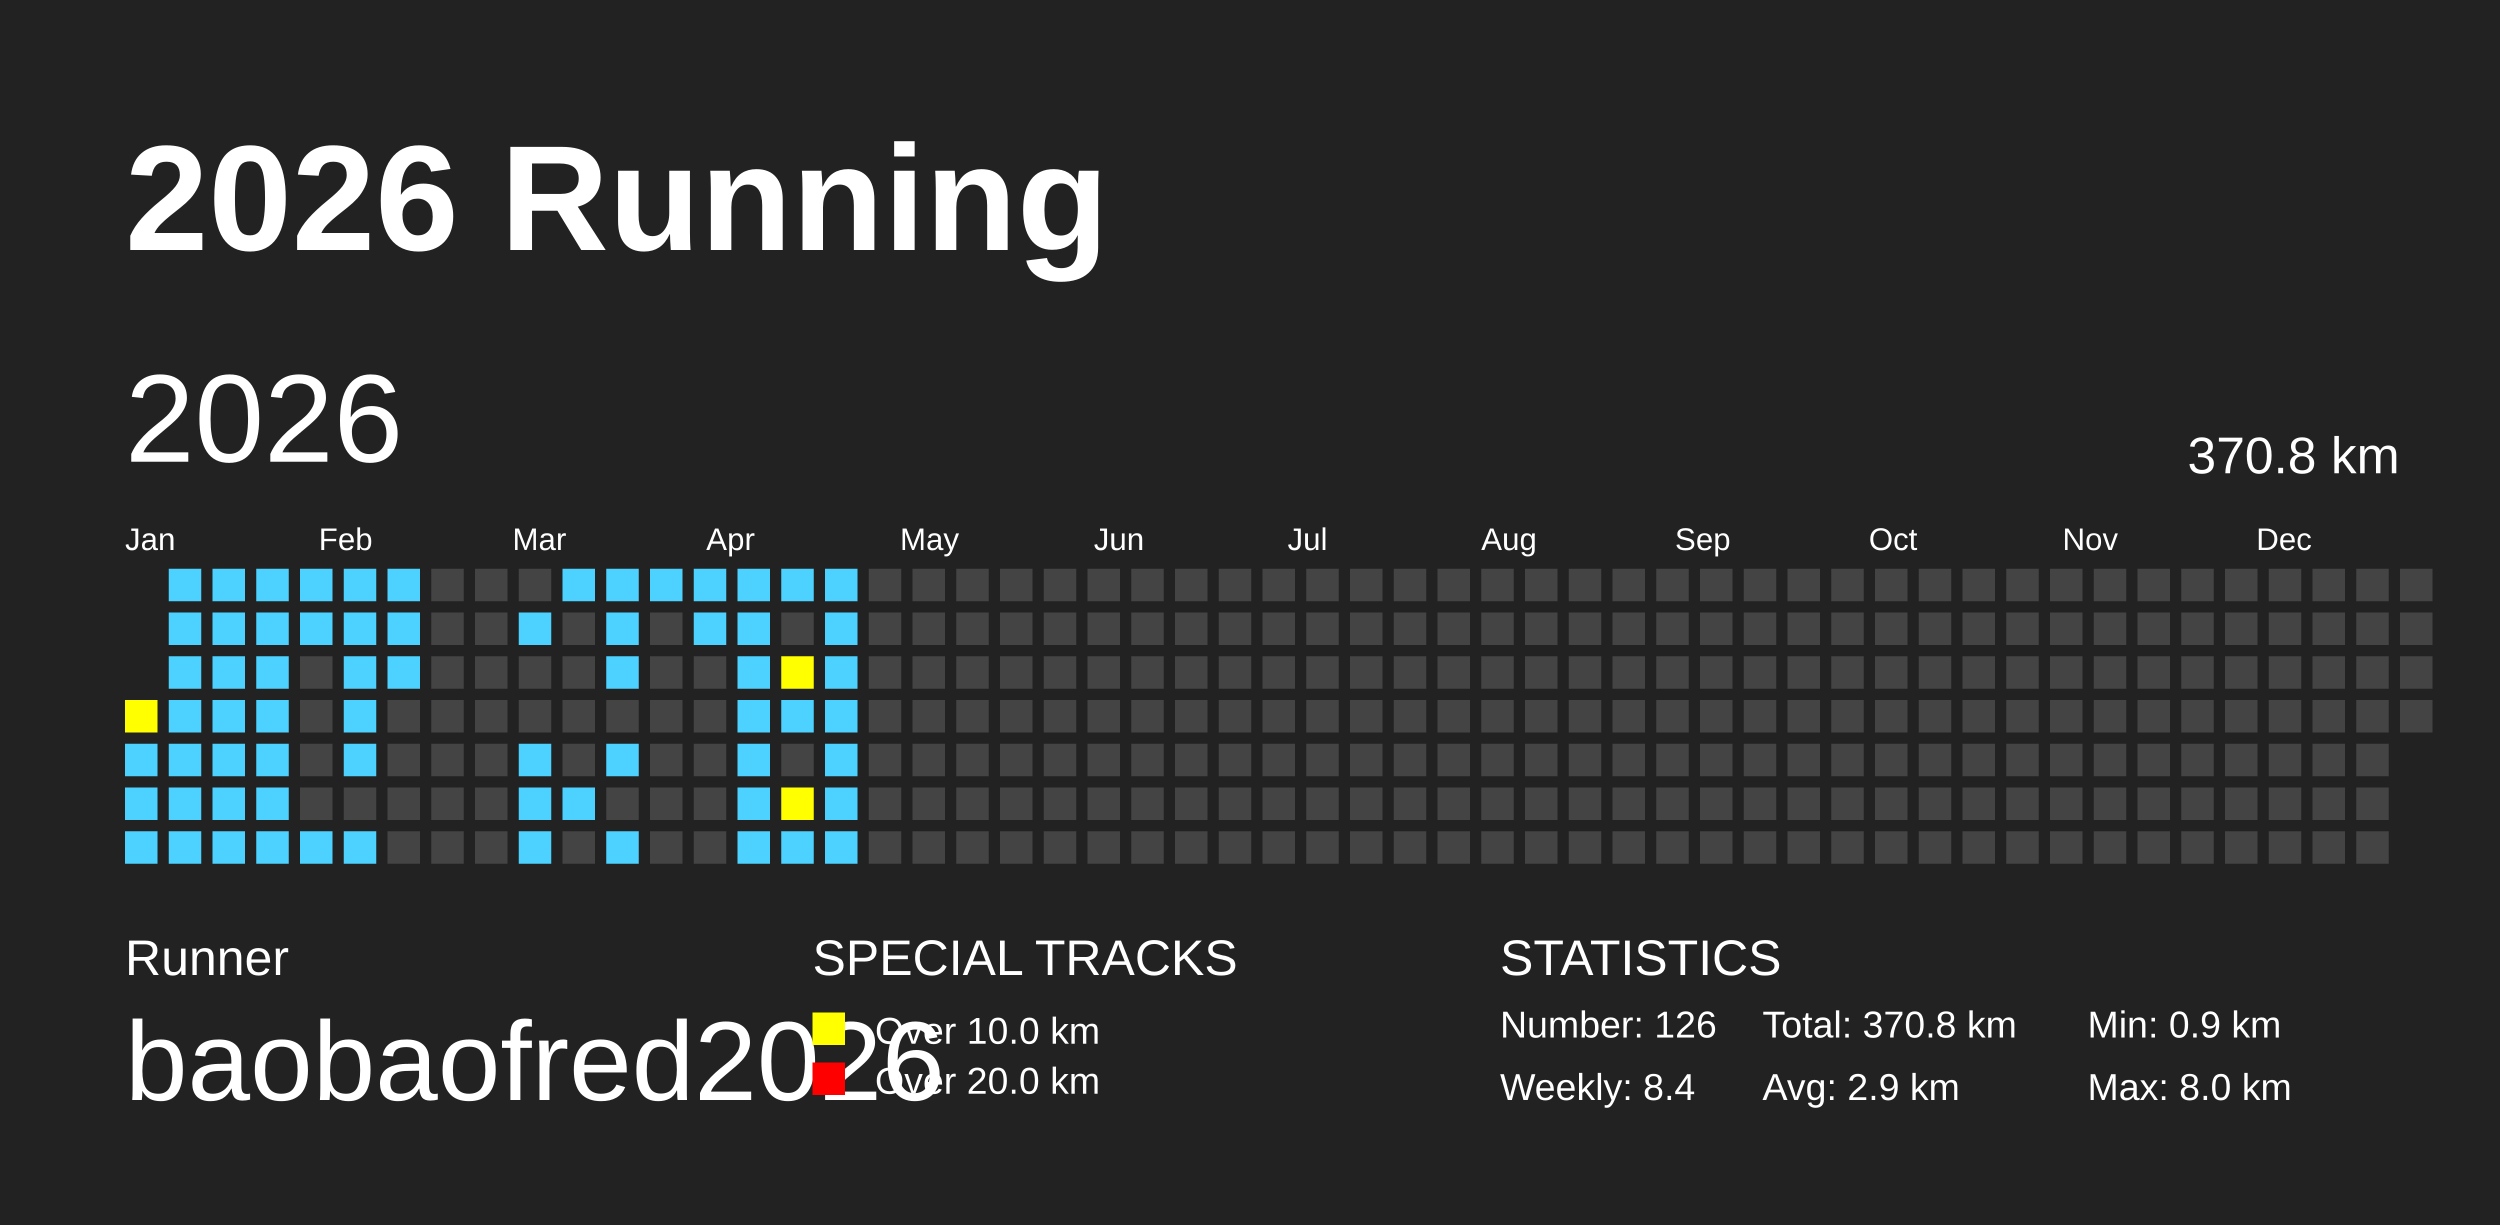
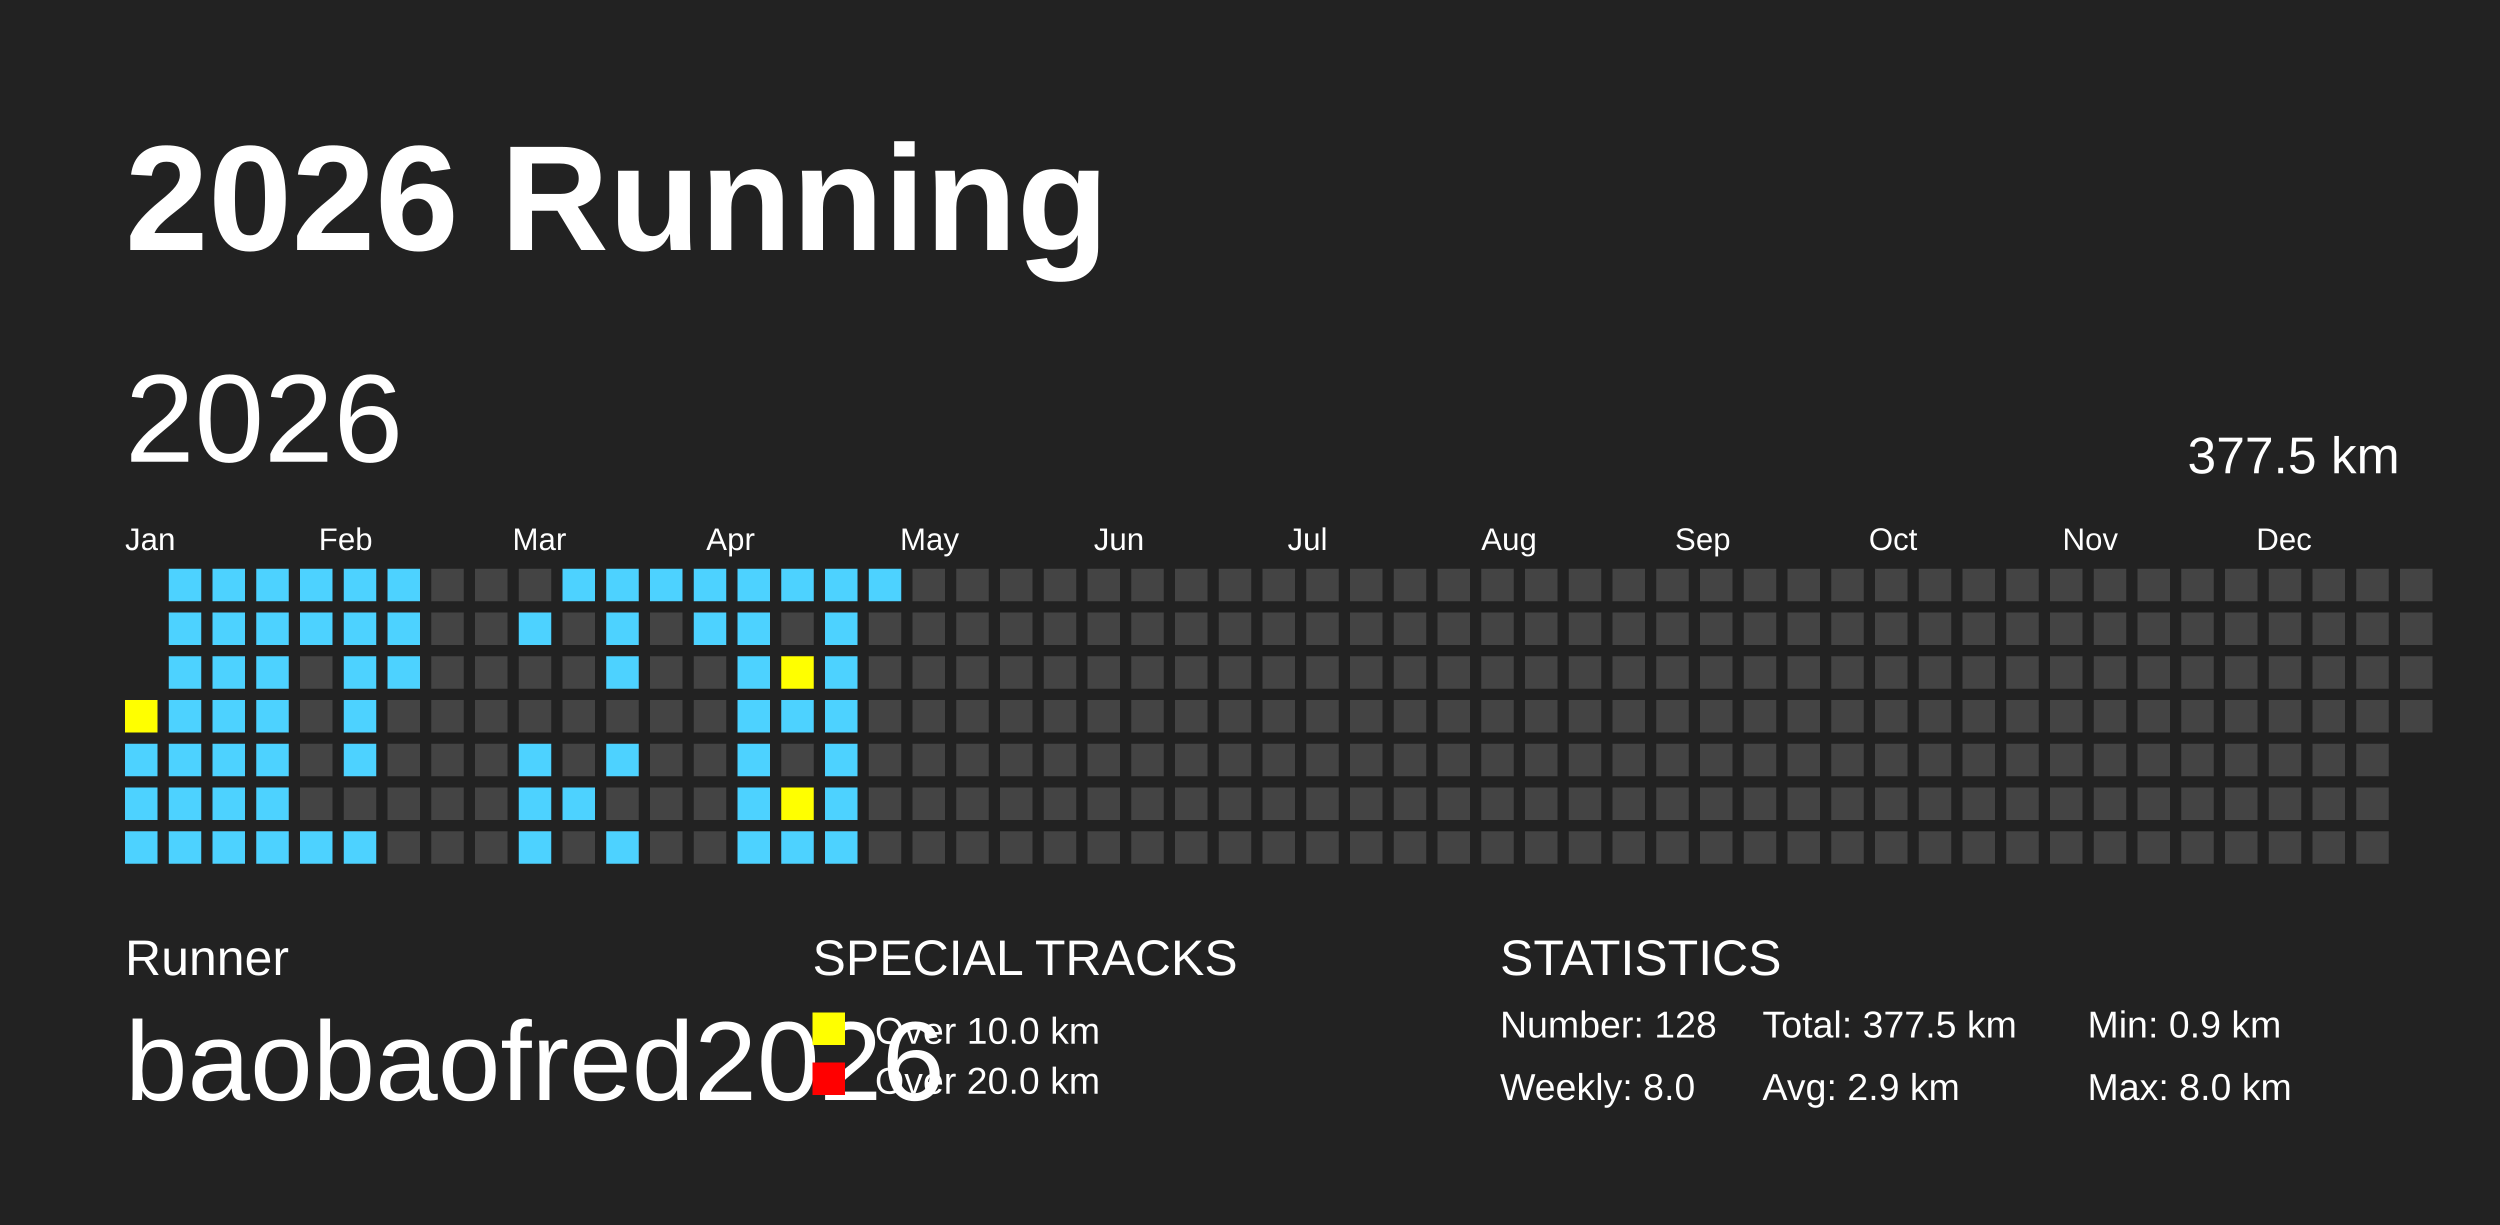
<svg xmlns="http://www.w3.org/2000/svg" baseProfile="full" height="98mm" version="1.1" viewBox="0,0,200,98" width="200mm">
  <defs />
  <rect fill="#222222" height="98" width="200" x="0" y="0" />
  <text fill="#FFFFFF" style="font-size:12px; font-family:Arial; font-weight:bold;" x="10" y="20">2026 Running</text>
  <text fill="#FFFFFF" style="font-size:4px; font-family:Arial" x="10" y="78">Runner</text>
  <text fill="#FFFFFF" style="font-size:9px; font-family:Arial" x="10" y="88">baobaofred2026</text>
  <text fill="#FFFFFF" style="font-size:4px; font-family:Arial" x="65" y="78">SPECIAL TRACKS</text>
  <rect fill="yellow" height="2.6" width="2.6" x="65" y="81" />
  <text fill="#FFFFFF" style="font-size:3px; font-family:Arial" x="70" y="83.5">Over 10.0 km</text>
  <rect fill="red" height="2.6" width="2.6" x="65" y="85" />
  <text fill="#FFFFFF" style="font-size:3px; font-family:Arial" x="70" y="87.5">Over 20.0 km</text>
  <text fill="#FFFFFF" style="font-size:4px; font-family:Arial" x="120" y="78">STATISTICS</text>
-   <text fill="#FFFFFF" style="font-size:3px; font-family:Arial" x="120" y="83">Number: 126</text>
-   <text fill="#FFFFFF" style="font-size:3px; font-family:Arial" x="120" y="88">Weekly: 8.4</text>
-   <text fill="#FFFFFF" style="font-size:3px; font-family:Arial" x="141" y="83">Total: 370.8 km</text>
+   <text fill="#FFFFFF" style="font-size:3px; font-family:Arial" x="120" y="83">Number: 128</text>
+   <text fill="#FFFFFF" style="font-size:3px; font-family:Arial" x="120" y="88">Weekly: 8.0</text>
+   <text fill="#FFFFFF" style="font-size:3px; font-family:Arial" x="141" y="83">Total: 377.5 km</text>
  <text fill="#FFFFFF" style="font-size:3px; font-family:Arial" x="141" y="88">Avg: 2.9 km</text>
  <text fill="#FFFFFF" style="font-size:3px; font-family:Arial" x="167" y="83">Min: 0.9 km</text>
  <text fill="#FFFFFF" style="font-size:3px; font-family:Arial" x="167" y="88">Max: 8.0 km</text>
  <text dominant-baseline="hanging" fill="#FFFFFF" style="font-size:10.0px; font-family:Arial;" x="10" y="30">2026</text>
-   <text dominant-baseline="hanging" fill="#FFFFFF" style="font-size:4.125px; font-family:Arial;" x="175" y="35">370.8 km</text>
+   <text dominant-baseline="hanging" fill="#FFFFFF" style="font-size:4.125px; font-family:Arial;" x="175" y="35">377.5 km</text>
  <text fill="#FFFFFF" style="font-size:2.5px; font-family:Arial" x="10.0" y="44">Jan</text>
  <text fill="#FFFFFF" style="font-size:2.5px; font-family:Arial" x="25.5" y="44">Feb</text>
  <text fill="#FFFFFF" style="font-size:2.5px; font-family:Arial" x="41.0" y="44">Mar</text>
  <text fill="#FFFFFF" style="font-size:2.5px; font-family:Arial" x="56.5" y="44">Apr</text>
  <text fill="#FFFFFF" style="font-size:2.5px; font-family:Arial" x="72.0" y="44">May</text>
  <text fill="#FFFFFF" style="font-size:2.5px; font-family:Arial" x="87.5" y="44">Jun</text>
  <text fill="#FFFFFF" style="font-size:2.5px; font-family:Arial" x="103.0" y="44">Jul</text>
  <text fill="#FFFFFF" style="font-size:2.5px; font-family:Arial" x="118.5" y="44">Aug</text>
  <text fill="#FFFFFF" style="font-size:2.5px; font-family:Arial" x="134.0" y="44">Sep</text>
  <text fill="#FFFFFF" style="font-size:2.5px; font-family:Arial" x="149.5" y="44">Oct</text>
  <text fill="#FFFFFF" style="font-size:2.5px; font-family:Arial" x="165.0" y="44">Nov</text>
  <text fill="#FFFFFF" style="font-size:2.5px; font-family:Arial" x="180.5" y="44">Dec</text>
  <rect fill="yellow" height="2.6" width="2.6" x="10.0" y="56.0" />
  <rect fill="#4DD2FF" height="2.6" width="2.6" x="10.0" y="59.5" />
  <rect fill="#4DD2FF" height="2.6" width="2.6" x="10.0" y="63.0" />
  <rect fill="#4DD2FF" height="2.6" width="2.6" x="10.0" y="66.5" />
  <rect fill="#4DD2FF" height="2.6" width="2.6" x="13.5" y="45.5" />
  <rect fill="#4DD2FF" height="2.6" width="2.6" x="13.5" y="49.0" />
  <rect fill="#4DD2FF" height="2.6" width="2.6" x="13.5" y="52.5" />
  <rect fill="#4DD2FF" height="2.6" width="2.6" x="13.5" y="56.0" />
  <rect fill="#4DD2FF" height="2.6" width="2.6" x="13.5" y="59.5" />
  <rect fill="#4DD2FF" height="2.6" width="2.6" x="13.5" y="63.0" />
  <rect fill="#4DD2FF" height="2.6" width="2.6" x="13.5" y="66.5" />
  <rect fill="#4DD2FF" height="2.6" width="2.6" x="17.0" y="45.5" />
  <rect fill="#4DD2FF" height="2.6" width="2.6" x="17.0" y="49.0" />
  <rect fill="#4DD2FF" height="2.6" width="2.6" x="17.0" y="52.5" />
  <rect fill="#4DD2FF" height="2.6" width="2.6" x="17.0" y="56.0" />
  <rect fill="#4DD2FF" height="2.6" width="2.6" x="17.0" y="59.5" />
  <rect fill="#4DD2FF" height="2.6" width="2.6" x="17.0" y="63.0" />
  <rect fill="#4DD2FF" height="2.6" width="2.6" x="17.0" y="66.5" />
  <rect fill="#4DD2FF" height="2.6" width="2.6" x="20.5" y="45.5" />
  <rect fill="#4DD2FF" height="2.6" width="2.6" x="20.5" y="49.0" />
  <rect fill="#4DD2FF" height="2.6" width="2.6" x="20.5" y="52.5" />
  <rect fill="#4DD2FF" height="2.6" width="2.6" x="20.5" y="56.0" />
  <rect fill="#4DD2FF" height="2.6" width="2.6" x="20.5" y="59.5" />
  <rect fill="#4DD2FF" height="2.6" width="2.6" x="20.5" y="63.0" />
  <rect fill="#4DD2FF" height="2.6" width="2.6" x="20.5" y="66.5" />
  <rect fill="#4DD2FF" height="2.6" width="2.6" x="24.0" y="45.5" />
  <rect fill="#4DD2FF" height="2.6" width="2.6" x="24.0" y="49.0" />
  <rect fill="#444444" height="2.6" width="2.6" x="24.0" y="52.5" />
  <rect fill="#444444" height="2.6" width="2.6" x="24.0" y="56.0" />
  <rect fill="#444444" height="2.6" width="2.6" x="24.0" y="59.5" />
  <rect fill="#444444" height="2.6" width="2.6" x="24.0" y="63.0" />
  <rect fill="#4DD2FF" height="2.6" width="2.6" x="24.0" y="66.5" />
  <rect fill="#4DD2FF" height="2.6" width="2.6" x="27.5" y="45.5" />
  <rect fill="#4DD2FF" height="2.6" width="2.6" x="27.5" y="49.0" />
  <rect fill="#4DD2FF" height="2.6" width="2.6" x="27.5" y="52.5" />
  <rect fill="#4DD2FF" height="2.6" width="2.6" x="27.5" y="56.0" />
  <rect fill="#4DD2FF" height="2.6" width="2.6" x="27.5" y="59.5" />
  <rect fill="#444444" height="2.6" width="2.6" x="27.5" y="63.0" />
  <rect fill="#4DD2FF" height="2.6" width="2.6" x="27.5" y="66.5" />
  <rect fill="#4DD2FF" height="2.6" width="2.6" x="31.0" y="45.5" />
  <rect fill="#4DD2FF" height="2.6" width="2.6" x="31.0" y="49.0" />
  <rect fill="#4DD2FF" height="2.6" width="2.6" x="31.0" y="52.5" />
  <rect fill="#444444" height="2.6" width="2.6" x="31.0" y="56.0" />
  <rect fill="#444444" height="2.6" width="2.6" x="31.0" y="59.5" />
  <rect fill="#444444" height="2.6" width="2.6" x="31.0" y="63.0" />
  <rect fill="#444444" height="2.6" width="2.6" x="31.0" y="66.5" />
  <rect fill="#444444" height="2.6" width="2.6" x="34.5" y="45.5" />
  <rect fill="#444444" height="2.6" width="2.6" x="34.5" y="49.0" />
  <rect fill="#444444" height="2.6" width="2.6" x="34.5" y="52.5" />
  <rect fill="#444444" height="2.6" width="2.6" x="34.5" y="56.0" />
  <rect fill="#444444" height="2.6" width="2.6" x="34.5" y="59.5" />
  <rect fill="#444444" height="2.6" width="2.6" x="34.5" y="63.0" />
  <rect fill="#444444" height="2.6" width="2.6" x="34.5" y="66.5" />
  <rect fill="#444444" height="2.6" width="2.6" x="38.0" y="45.5" />
  <rect fill="#444444" height="2.6" width="2.6" x="38.0" y="49.0" />
  <rect fill="#444444" height="2.6" width="2.6" x="38.0" y="52.5" />
  <rect fill="#444444" height="2.6" width="2.6" x="38.0" y="56.0" />
  <rect fill="#444444" height="2.6" width="2.6" x="38.0" y="59.5" />
  <rect fill="#444444" height="2.6" width="2.6" x="38.0" y="63.0" />
  <rect fill="#444444" height="2.6" width="2.6" x="38.0" y="66.5" />
  <rect fill="#444444" height="2.6" width="2.6" x="41.5" y="45.5" />
  <rect fill="#4DD2FF" height="2.6" width="2.6" x="41.5" y="49.0" />
  <rect fill="#444444" height="2.6" width="2.6" x="41.5" y="52.5" />
  <rect fill="#444444" height="2.6" width="2.6" x="41.5" y="56.0" />
  <rect fill="#4DD2FF" height="2.6" width="2.6" x="41.5" y="59.5" />
  <rect fill="#4DD2FF" height="2.6" width="2.6" x="41.5" y="63.0" />
  <rect fill="#4DD2FF" height="2.6" width="2.6" x="41.5" y="66.5" />
  <rect fill="#4DD2FF" height="2.6" width="2.6" x="45.0" y="45.5" />
  <rect fill="#444444" height="2.6" width="2.6" x="45.0" y="49.0" />
  <rect fill="#444444" height="2.6" width="2.6" x="45.0" y="52.5" />
  <rect fill="#444444" height="2.6" width="2.6" x="45.0" y="56.0" />
  <rect fill="#444444" height="2.6" width="2.6" x="45.0" y="59.5" />
  <rect fill="#4DD2FF" height="2.6" width="2.6" x="45.0" y="63.0" />
  <rect fill="#444444" height="2.6" width="2.6" x="45.0" y="66.5" />
  <rect fill="#4DD2FF" height="2.6" width="2.6" x="48.5" y="45.5" />
  <rect fill="#4DD2FF" height="2.6" width="2.6" x="48.5" y="49.0" />
  <rect fill="#4DD2FF" height="2.6" width="2.6" x="48.5" y="52.5" />
  <rect fill="#444444" height="2.6" width="2.6" x="48.5" y="56.0" />
  <rect fill="#4DD2FF" height="2.6" width="2.6" x="48.5" y="59.5" />
  <rect fill="#444444" height="2.6" width="2.6" x="48.5" y="63.0" />
  <rect fill="#4DD2FF" height="2.6" width="2.6" x="48.5" y="66.5" />
  <rect fill="#4DD2FF" height="2.6" width="2.6" x="52.0" y="45.5" />
  <rect fill="#444444" height="2.6" width="2.6" x="52.0" y="49.0" />
  <rect fill="#444444" height="2.6" width="2.6" x="52.0" y="52.5" />
  <rect fill="#444444" height="2.6" width="2.6" x="52.0" y="56.0" />
  <rect fill="#444444" height="2.6" width="2.6" x="52.0" y="59.5" />
  <rect fill="#444444" height="2.6" width="2.6" x="52.0" y="63.0" />
  <rect fill="#444444" height="2.6" width="2.6" x="52.0" y="66.5" />
  <rect fill="#4DD2FF" height="2.6" width="2.6" x="55.5" y="45.5" />
  <rect fill="#4DD2FF" height="2.6" width="2.6" x="55.5" y="49.0" />
  <rect fill="#444444" height="2.6" width="2.6" x="55.5" y="52.5" />
  <rect fill="#444444" height="2.6" width="2.6" x="55.5" y="56.0" />
  <rect fill="#444444" height="2.6" width="2.6" x="55.5" y="59.5" />
  <rect fill="#444444" height="2.6" width="2.6" x="55.5" y="63.0" />
  <rect fill="#444444" height="2.6" width="2.6" x="55.5" y="66.5" />
  <rect fill="#4DD2FF" height="2.6" width="2.6" x="59.0" y="45.5" />
  <rect fill="#4DD2FF" height="2.6" width="2.6" x="59.0" y="49.0" />
  <rect fill="#4DD2FF" height="2.6" width="2.6" x="59.0" y="52.5" />
  <rect fill="#4DD2FF" height="2.6" width="2.6" x="59.0" y="56.0" />
  <rect fill="#4DD2FF" height="2.6" width="2.6" x="59.0" y="59.5" />
  <rect fill="#4DD2FF" height="2.6" width="2.6" x="59.0" y="63.0" />
  <rect fill="#4DD2FF" height="2.6" width="2.6" x="59.0" y="66.5" />
  <rect fill="#4DD2FF" height="2.6" width="2.6" x="62.5" y="45.5" />
  <rect fill="#444444" height="2.6" width="2.6" x="62.5" y="49.0" />
  <rect fill="yellow" height="2.6" width="2.6" x="62.5" y="52.5" />
  <rect fill="#4DD2FF" height="2.6" width="2.6" x="62.5" y="56.0" />
  <rect fill="#444444" height="2.6" width="2.6" x="62.5" y="59.5" />
  <rect fill="yellow" height="2.6" width="2.6" x="62.5" y="63.0" />
  <rect fill="#4DD2FF" height="2.6" width="2.6" x="62.5" y="66.5" />
  <rect fill="#4DD2FF" height="2.6" width="2.6" x="66.0" y="45.5" />
  <rect fill="#4DD2FF" height="2.6" width="2.6" x="66.0" y="49.0" />
  <rect fill="#4DD2FF" height="2.6" width="2.6" x="66.0" y="52.5" />
  <rect fill="#4DD2FF" height="2.6" width="2.6" x="66.0" y="56.0" />
  <rect fill="#4DD2FF" height="2.6" width="2.6" x="66.0" y="59.5" />
  <rect fill="#4DD2FF" height="2.6" width="2.6" x="66.0" y="63.0" />
  <rect fill="#4DD2FF" height="2.6" width="2.6" x="66.0" y="66.5" />
-   <rect fill="#444444" height="2.6" width="2.6" x="69.5" y="45.5" />
+   <rect fill="#4DD2FF" height="2.6" width="2.6" x="69.5" y="45.5" />
  <rect fill="#444444" height="2.6" width="2.6" x="69.5" y="49.0" />
  <rect fill="#444444" height="2.6" width="2.6" x="69.5" y="52.5" />
  <rect fill="#444444" height="2.6" width="2.6" x="69.5" y="56.0" />
  <rect fill="#444444" height="2.6" width="2.6" x="69.5" y="59.5" />
  <rect fill="#444444" height="2.6" width="2.6" x="69.5" y="63.0" />
  <rect fill="#444444" height="2.6" width="2.6" x="69.5" y="66.5" />
  <rect fill="#444444" height="2.6" width="2.6" x="73.0" y="45.5" />
  <rect fill="#444444" height="2.6" width="2.6" x="73.0" y="49.0" />
  <rect fill="#444444" height="2.6" width="2.6" x="73.0" y="52.5" />
  <rect fill="#444444" height="2.6" width="2.6" x="73.0" y="56.0" />
  <rect fill="#444444" height="2.6" width="2.6" x="73.0" y="59.5" />
  <rect fill="#444444" height="2.6" width="2.6" x="73.0" y="63.0" />
  <rect fill="#444444" height="2.6" width="2.6" x="73.0" y="66.5" />
  <rect fill="#444444" height="2.6" width="2.6" x="76.5" y="45.5" />
  <rect fill="#444444" height="2.6" width="2.6" x="76.5" y="49.0" />
  <rect fill="#444444" height="2.6" width="2.6" x="76.5" y="52.5" />
  <rect fill="#444444" height="2.6" width="2.6" x="76.5" y="56.0" />
  <rect fill="#444444" height="2.6" width="2.6" x="76.5" y="59.5" />
  <rect fill="#444444" height="2.6" width="2.6" x="76.5" y="63.0" />
  <rect fill="#444444" height="2.6" width="2.6" x="76.5" y="66.5" />
  <rect fill="#444444" height="2.6" width="2.6" x="80.0" y="45.5" />
  <rect fill="#444444" height="2.6" width="2.6" x="80.0" y="49.0" />
  <rect fill="#444444" height="2.6" width="2.6" x="80.0" y="52.5" />
  <rect fill="#444444" height="2.6" width="2.6" x="80.0" y="56.0" />
  <rect fill="#444444" height="2.6" width="2.6" x="80.0" y="59.5" />
  <rect fill="#444444" height="2.6" width="2.6" x="80.0" y="63.0" />
  <rect fill="#444444" height="2.6" width="2.6" x="80.0" y="66.5" />
  <rect fill="#444444" height="2.6" width="2.6" x="83.5" y="45.5" />
  <rect fill="#444444" height="2.6" width="2.6" x="83.5" y="49.0" />
  <rect fill="#444444" height="2.6" width="2.6" x="83.5" y="52.5" />
  <rect fill="#444444" height="2.6" width="2.6" x="83.5" y="56.0" />
  <rect fill="#444444" height="2.6" width="2.6" x="83.5" y="59.5" />
  <rect fill="#444444" height="2.6" width="2.6" x="83.5" y="63.0" />
  <rect fill="#444444" height="2.6" width="2.6" x="83.5" y="66.5" />
  <rect fill="#444444" height="2.6" width="2.6" x="87.0" y="45.5" />
  <rect fill="#444444" height="2.6" width="2.6" x="87.0" y="49.0" />
  <rect fill="#444444" height="2.6" width="2.6" x="87.0" y="52.5" />
  <rect fill="#444444" height="2.6" width="2.6" x="87.0" y="56.0" />
  <rect fill="#444444" height="2.6" width="2.6" x="87.0" y="59.5" />
  <rect fill="#444444" height="2.6" width="2.6" x="87.0" y="63.0" />
  <rect fill="#444444" height="2.6" width="2.6" x="87.0" y="66.5" />
  <rect fill="#444444" height="2.6" width="2.6" x="90.5" y="45.5" />
  <rect fill="#444444" height="2.6" width="2.6" x="90.5" y="49.0" />
  <rect fill="#444444" height="2.6" width="2.6" x="90.5" y="52.5" />
  <rect fill="#444444" height="2.6" width="2.6" x="90.5" y="56.0" />
  <rect fill="#444444" height="2.6" width="2.6" x="90.5" y="59.5" />
  <rect fill="#444444" height="2.6" width="2.6" x="90.5" y="63.0" />
  <rect fill="#444444" height="2.6" width="2.6" x="90.5" y="66.5" />
  <rect fill="#444444" height="2.6" width="2.6" x="94.0" y="45.5" />
  <rect fill="#444444" height="2.6" width="2.6" x="94.0" y="49.0" />
  <rect fill="#444444" height="2.6" width="2.6" x="94.0" y="52.5" />
  <rect fill="#444444" height="2.6" width="2.6" x="94.0" y="56.0" />
  <rect fill="#444444" height="2.6" width="2.6" x="94.0" y="59.5" />
  <rect fill="#444444" height="2.6" width="2.6" x="94.0" y="63.0" />
  <rect fill="#444444" height="2.6" width="2.6" x="94.0" y="66.5" />
  <rect fill="#444444" height="2.6" width="2.6" x="97.5" y="45.5" />
  <rect fill="#444444" height="2.6" width="2.6" x="97.5" y="49.0" />
  <rect fill="#444444" height="2.6" width="2.6" x="97.5" y="52.5" />
  <rect fill="#444444" height="2.6" width="2.6" x="97.5" y="56.0" />
  <rect fill="#444444" height="2.6" width="2.6" x="97.5" y="59.5" />
  <rect fill="#444444" height="2.6" width="2.6" x="97.5" y="63.0" />
  <rect fill="#444444" height="2.6" width="2.6" x="97.5" y="66.5" />
  <rect fill="#444444" height="2.6" width="2.6" x="101.0" y="45.5" />
  <rect fill="#444444" height="2.6" width="2.6" x="101.0" y="49.0" />
  <rect fill="#444444" height="2.6" width="2.6" x="101.0" y="52.5" />
  <rect fill="#444444" height="2.6" width="2.6" x="101.0" y="56.0" />
  <rect fill="#444444" height="2.6" width="2.6" x="101.0" y="59.5" />
  <rect fill="#444444" height="2.6" width="2.6" x="101.0" y="63.0" />
  <rect fill="#444444" height="2.6" width="2.6" x="101.0" y="66.5" />
  <rect fill="#444444" height="2.6" width="2.6" x="104.5" y="45.5" />
  <rect fill="#444444" height="2.6" width="2.6" x="104.5" y="49.0" />
  <rect fill="#444444" height="2.6" width="2.6" x="104.5" y="52.5" />
  <rect fill="#444444" height="2.6" width="2.6" x="104.5" y="56.0" />
  <rect fill="#444444" height="2.6" width="2.6" x="104.5" y="59.5" />
  <rect fill="#444444" height="2.6" width="2.6" x="104.5" y="63.0" />
  <rect fill="#444444" height="2.6" width="2.6" x="104.5" y="66.5" />
  <rect fill="#444444" height="2.6" width="2.6" x="108.0" y="45.5" />
  <rect fill="#444444" height="2.6" width="2.6" x="108.0" y="49.0" />
  <rect fill="#444444" height="2.6" width="2.6" x="108.0" y="52.5" />
  <rect fill="#444444" height="2.6" width="2.6" x="108.0" y="56.0" />
  <rect fill="#444444" height="2.6" width="2.6" x="108.0" y="59.5" />
  <rect fill="#444444" height="2.6" width="2.6" x="108.0" y="63.0" />
  <rect fill="#444444" height="2.6" width="2.6" x="108.0" y="66.5" />
  <rect fill="#444444" height="2.6" width="2.6" x="111.5" y="45.5" />
  <rect fill="#444444" height="2.6" width="2.6" x="111.5" y="49.0" />
  <rect fill="#444444" height="2.6" width="2.6" x="111.5" y="52.5" />
  <rect fill="#444444" height="2.6" width="2.6" x="111.5" y="56.0" />
  <rect fill="#444444" height="2.6" width="2.6" x="111.5" y="59.5" />
  <rect fill="#444444" height="2.6" width="2.6" x="111.5" y="63.0" />
  <rect fill="#444444" height="2.6" width="2.6" x="111.5" y="66.5" />
  <rect fill="#444444" height="2.6" width="2.6" x="115.0" y="45.5" />
  <rect fill="#444444" height="2.6" width="2.6" x="115.0" y="49.0" />
  <rect fill="#444444" height="2.6" width="2.6" x="115.0" y="52.5" />
  <rect fill="#444444" height="2.6" width="2.6" x="115.0" y="56.0" />
  <rect fill="#444444" height="2.6" width="2.6" x="115.0" y="59.5" />
  <rect fill="#444444" height="2.6" width="2.6" x="115.0" y="63.0" />
  <rect fill="#444444" height="2.6" width="2.6" x="115.0" y="66.5" />
  <rect fill="#444444" height="2.6" width="2.6" x="118.5" y="45.5" />
  <rect fill="#444444" height="2.6" width="2.6" x="118.5" y="49.0" />
  <rect fill="#444444" height="2.6" width="2.6" x="118.5" y="52.5" />
  <rect fill="#444444" height="2.6" width="2.6" x="118.5" y="56.0" />
  <rect fill="#444444" height="2.6" width="2.6" x="118.5" y="59.5" />
  <rect fill="#444444" height="2.6" width="2.6" x="118.5" y="63.0" />
  <rect fill="#444444" height="2.6" width="2.6" x="118.5" y="66.5" />
  <rect fill="#444444" height="2.6" width="2.6" x="122.0" y="45.5" />
  <rect fill="#444444" height="2.6" width="2.6" x="122.0" y="49.0" />
  <rect fill="#444444" height="2.6" width="2.6" x="122.0" y="52.5" />
  <rect fill="#444444" height="2.6" width="2.6" x="122.0" y="56.0" />
  <rect fill="#444444" height="2.6" width="2.6" x="122.0" y="59.5" />
  <rect fill="#444444" height="2.6" width="2.6" x="122.0" y="63.0" />
  <rect fill="#444444" height="2.6" width="2.6" x="122.0" y="66.5" />
  <rect fill="#444444" height="2.6" width="2.6" x="125.5" y="45.5" />
  <rect fill="#444444" height="2.6" width="2.6" x="125.5" y="49.0" />
  <rect fill="#444444" height="2.6" width="2.6" x="125.5" y="52.5" />
  <rect fill="#444444" height="2.6" width="2.6" x="125.5" y="56.0" />
  <rect fill="#444444" height="2.6" width="2.6" x="125.5" y="59.5" />
  <rect fill="#444444" height="2.6" width="2.6" x="125.5" y="63.0" />
  <rect fill="#444444" height="2.6" width="2.6" x="125.5" y="66.5" />
  <rect fill="#444444" height="2.6" width="2.6" x="129.0" y="45.5" />
  <rect fill="#444444" height="2.6" width="2.6" x="129.0" y="49.0" />
  <rect fill="#444444" height="2.6" width="2.6" x="129.0" y="52.5" />
  <rect fill="#444444" height="2.6" width="2.6" x="129.0" y="56.0" />
  <rect fill="#444444" height="2.6" width="2.6" x="129.0" y="59.5" />
  <rect fill="#444444" height="2.6" width="2.6" x="129.0" y="63.0" />
  <rect fill="#444444" height="2.6" width="2.6" x="129.0" y="66.5" />
  <rect fill="#444444" height="2.6" width="2.6" x="132.5" y="45.5" />
  <rect fill="#444444" height="2.6" width="2.6" x="132.5" y="49.0" />
  <rect fill="#444444" height="2.6" width="2.6" x="132.5" y="52.5" />
  <rect fill="#444444" height="2.6" width="2.6" x="132.5" y="56.0" />
  <rect fill="#444444" height="2.6" width="2.6" x="132.5" y="59.5" />
  <rect fill="#444444" height="2.6" width="2.6" x="132.5" y="63.0" />
  <rect fill="#444444" height="2.6" width="2.6" x="132.5" y="66.5" />
  <rect fill="#444444" height="2.6" width="2.6" x="136.0" y="45.5" />
  <rect fill="#444444" height="2.6" width="2.6" x="136.0" y="49.0" />
  <rect fill="#444444" height="2.6" width="2.6" x="136.0" y="52.5" />
  <rect fill="#444444" height="2.6" width="2.6" x="136.0" y="56.0" />
  <rect fill="#444444" height="2.6" width="2.6" x="136.0" y="59.5" />
  <rect fill="#444444" height="2.6" width="2.6" x="136.0" y="63.0" />
  <rect fill="#444444" height="2.6" width="2.6" x="136.0" y="66.5" />
  <rect fill="#444444" height="2.6" width="2.6" x="139.5" y="45.5" />
  <rect fill="#444444" height="2.6" width="2.6" x="139.5" y="49.0" />
  <rect fill="#444444" height="2.6" width="2.6" x="139.5" y="52.5" />
  <rect fill="#444444" height="2.6" width="2.6" x="139.5" y="56.0" />
  <rect fill="#444444" height="2.6" width="2.6" x="139.5" y="59.5" />
  <rect fill="#444444" height="2.6" width="2.6" x="139.5" y="63.0" />
  <rect fill="#444444" height="2.6" width="2.6" x="139.5" y="66.5" />
  <rect fill="#444444" height="2.6" width="2.6" x="143.0" y="45.5" />
  <rect fill="#444444" height="2.6" width="2.6" x="143.0" y="49.0" />
  <rect fill="#444444" height="2.6" width="2.6" x="143.0" y="52.5" />
  <rect fill="#444444" height="2.6" width="2.6" x="143.0" y="56.0" />
  <rect fill="#444444" height="2.6" width="2.6" x="143.0" y="59.5" />
  <rect fill="#444444" height="2.6" width="2.6" x="143.0" y="63.0" />
  <rect fill="#444444" height="2.6" width="2.6" x="143.0" y="66.5" />
  <rect fill="#444444" height="2.6" width="2.6" x="146.5" y="45.5" />
  <rect fill="#444444" height="2.6" width="2.6" x="146.5" y="49.0" />
  <rect fill="#444444" height="2.6" width="2.6" x="146.5" y="52.5" />
  <rect fill="#444444" height="2.6" width="2.6" x="146.5" y="56.0" />
  <rect fill="#444444" height="2.6" width="2.6" x="146.5" y="59.5" />
  <rect fill="#444444" height="2.6" width="2.6" x="146.5" y="63.0" />
  <rect fill="#444444" height="2.6" width="2.6" x="146.5" y="66.5" />
  <rect fill="#444444" height="2.6" width="2.6" x="150.0" y="45.5" />
  <rect fill="#444444" height="2.6" width="2.6" x="150.0" y="49.0" />
  <rect fill="#444444" height="2.6" width="2.6" x="150.0" y="52.5" />
  <rect fill="#444444" height="2.6" width="2.6" x="150.0" y="56.0" />
  <rect fill="#444444" height="2.6" width="2.6" x="150.0" y="59.5" />
  <rect fill="#444444" height="2.6" width="2.6" x="150.0" y="63.0" />
  <rect fill="#444444" height="2.6" width="2.6" x="150.0" y="66.5" />
  <rect fill="#444444" height="2.6" width="2.6" x="153.5" y="45.5" />
  <rect fill="#444444" height="2.6" width="2.6" x="153.5" y="49.0" />
  <rect fill="#444444" height="2.6" width="2.6" x="153.5" y="52.5" />
  <rect fill="#444444" height="2.6" width="2.6" x="153.5" y="56.0" />
  <rect fill="#444444" height="2.6" width="2.6" x="153.5" y="59.5" />
  <rect fill="#444444" height="2.6" width="2.6" x="153.5" y="63.0" />
  <rect fill="#444444" height="2.6" width="2.6" x="153.5" y="66.5" />
  <rect fill="#444444" height="2.6" width="2.6" x="157.0" y="45.5" />
  <rect fill="#444444" height="2.6" width="2.6" x="157.0" y="49.0" />
  <rect fill="#444444" height="2.6" width="2.6" x="157.0" y="52.5" />
  <rect fill="#444444" height="2.6" width="2.6" x="157.0" y="56.0" />
  <rect fill="#444444" height="2.6" width="2.6" x="157.0" y="59.5" />
  <rect fill="#444444" height="2.6" width="2.6" x="157.0" y="63.0" />
  <rect fill="#444444" height="2.6" width="2.6" x="157.0" y="66.5" />
  <rect fill="#444444" height="2.6" width="2.6" x="160.5" y="45.5" />
  <rect fill="#444444" height="2.6" width="2.6" x="160.5" y="49.0" />
  <rect fill="#444444" height="2.6" width="2.6" x="160.5" y="52.5" />
  <rect fill="#444444" height="2.6" width="2.6" x="160.5" y="56.0" />
  <rect fill="#444444" height="2.6" width="2.6" x="160.5" y="59.5" />
  <rect fill="#444444" height="2.6" width="2.6" x="160.5" y="63.0" />
  <rect fill="#444444" height="2.6" width="2.6" x="160.5" y="66.5" />
  <rect fill="#444444" height="2.6" width="2.6" x="164.0" y="45.5" />
  <rect fill="#444444" height="2.6" width="2.6" x="164.0" y="49.0" />
  <rect fill="#444444" height="2.6" width="2.6" x="164.0" y="52.5" />
  <rect fill="#444444" height="2.6" width="2.6" x="164.0" y="56.0" />
  <rect fill="#444444" height="2.6" width="2.6" x="164.0" y="59.5" />
  <rect fill="#444444" height="2.6" width="2.6" x="164.0" y="63.0" />
  <rect fill="#444444" height="2.6" width="2.6" x="164.0" y="66.5" />
  <rect fill="#444444" height="2.6" width="2.6" x="167.5" y="45.5" />
  <rect fill="#444444" height="2.6" width="2.6" x="167.5" y="49.0" />
  <rect fill="#444444" height="2.6" width="2.6" x="167.5" y="52.5" />
  <rect fill="#444444" height="2.6" width="2.6" x="167.5" y="56.0" />
  <rect fill="#444444" height="2.6" width="2.6" x="167.5" y="59.5" />
  <rect fill="#444444" height="2.6" width="2.6" x="167.5" y="63.0" />
  <rect fill="#444444" height="2.6" width="2.6" x="167.5" y="66.5" />
  <rect fill="#444444" height="2.6" width="2.6" x="171.0" y="45.5" />
  <rect fill="#444444" height="2.6" width="2.6" x="171.0" y="49.0" />
  <rect fill="#444444" height="2.6" width="2.6" x="171.0" y="52.5" />
  <rect fill="#444444" height="2.6" width="2.6" x="171.0" y="56.0" />
  <rect fill="#444444" height="2.6" width="2.6" x="171.0" y="59.5" />
  <rect fill="#444444" height="2.6" width="2.6" x="171.0" y="63.0" />
  <rect fill="#444444" height="2.6" width="2.6" x="171.0" y="66.5" />
  <rect fill="#444444" height="2.6" width="2.6" x="174.5" y="45.5" />
  <rect fill="#444444" height="2.6" width="2.6" x="174.5" y="49.0" />
  <rect fill="#444444" height="2.6" width="2.6" x="174.5" y="52.5" />
  <rect fill="#444444" height="2.6" width="2.6" x="174.5" y="56.0" />
  <rect fill="#444444" height="2.6" width="2.6" x="174.5" y="59.5" />
  <rect fill="#444444" height="2.6" width="2.6" x="174.5" y="63.0" />
  <rect fill="#444444" height="2.6" width="2.6" x="174.5" y="66.5" />
  <rect fill="#444444" height="2.6" width="2.6" x="178.0" y="45.5" />
  <rect fill="#444444" height="2.6" width="2.6" x="178.0" y="49.0" />
  <rect fill="#444444" height="2.6" width="2.6" x="178.0" y="52.5" />
  <rect fill="#444444" height="2.6" width="2.6" x="178.0" y="56.0" />
  <rect fill="#444444" height="2.6" width="2.6" x="178.0" y="59.5" />
  <rect fill="#444444" height="2.6" width="2.6" x="178.0" y="63.0" />
  <rect fill="#444444" height="2.6" width="2.6" x="178.0" y="66.5" />
  <rect fill="#444444" height="2.6" width="2.6" x="181.5" y="45.5" />
  <rect fill="#444444" height="2.6" width="2.6" x="181.5" y="49.0" />
  <rect fill="#444444" height="2.6" width="2.6" x="181.5" y="52.5" />
  <rect fill="#444444" height="2.6" width="2.6" x="181.5" y="56.0" />
  <rect fill="#444444" height="2.6" width="2.6" x="181.5" y="59.5" />
  <rect fill="#444444" height="2.6" width="2.6" x="181.5" y="63.0" />
  <rect fill="#444444" height="2.6" width="2.6" x="181.5" y="66.5" />
  <rect fill="#444444" height="2.6" width="2.6" x="185.0" y="45.5" />
  <rect fill="#444444" height="2.6" width="2.6" x="185.0" y="49.0" />
  <rect fill="#444444" height="2.6" width="2.6" x="185.0" y="52.5" />
  <rect fill="#444444" height="2.6" width="2.6" x="185.0" y="56.0" />
  <rect fill="#444444" height="2.6" width="2.6" x="185.0" y="59.5" />
  <rect fill="#444444" height="2.6" width="2.6" x="185.0" y="63.0" />
  <rect fill="#444444" height="2.6" width="2.6" x="185.0" y="66.5" />
  <rect fill="#444444" height="2.6" width="2.6" x="188.5" y="45.5" />
  <rect fill="#444444" height="2.6" width="2.6" x="188.5" y="49.0" />
  <rect fill="#444444" height="2.6" width="2.6" x="188.5" y="52.5" />
  <rect fill="#444444" height="2.6" width="2.6" x="188.5" y="56.0" />
  <rect fill="#444444" height="2.6" width="2.6" x="188.5" y="59.5" />
  <rect fill="#444444" height="2.6" width="2.6" x="188.5" y="63.0" />
  <rect fill="#444444" height="2.6" width="2.6" x="188.5" y="66.5" />
  <rect fill="#444444" height="2.6" width="2.6" x="192.0" y="45.5" />
  <rect fill="#444444" height="2.6" width="2.6" x="192.0" y="49.0" />
  <rect fill="#444444" height="2.6" width="2.6" x="192.0" y="52.5" />
  <rect fill="#444444" height="2.6" width="2.6" x="192.0" y="56.0" />
</svg>
